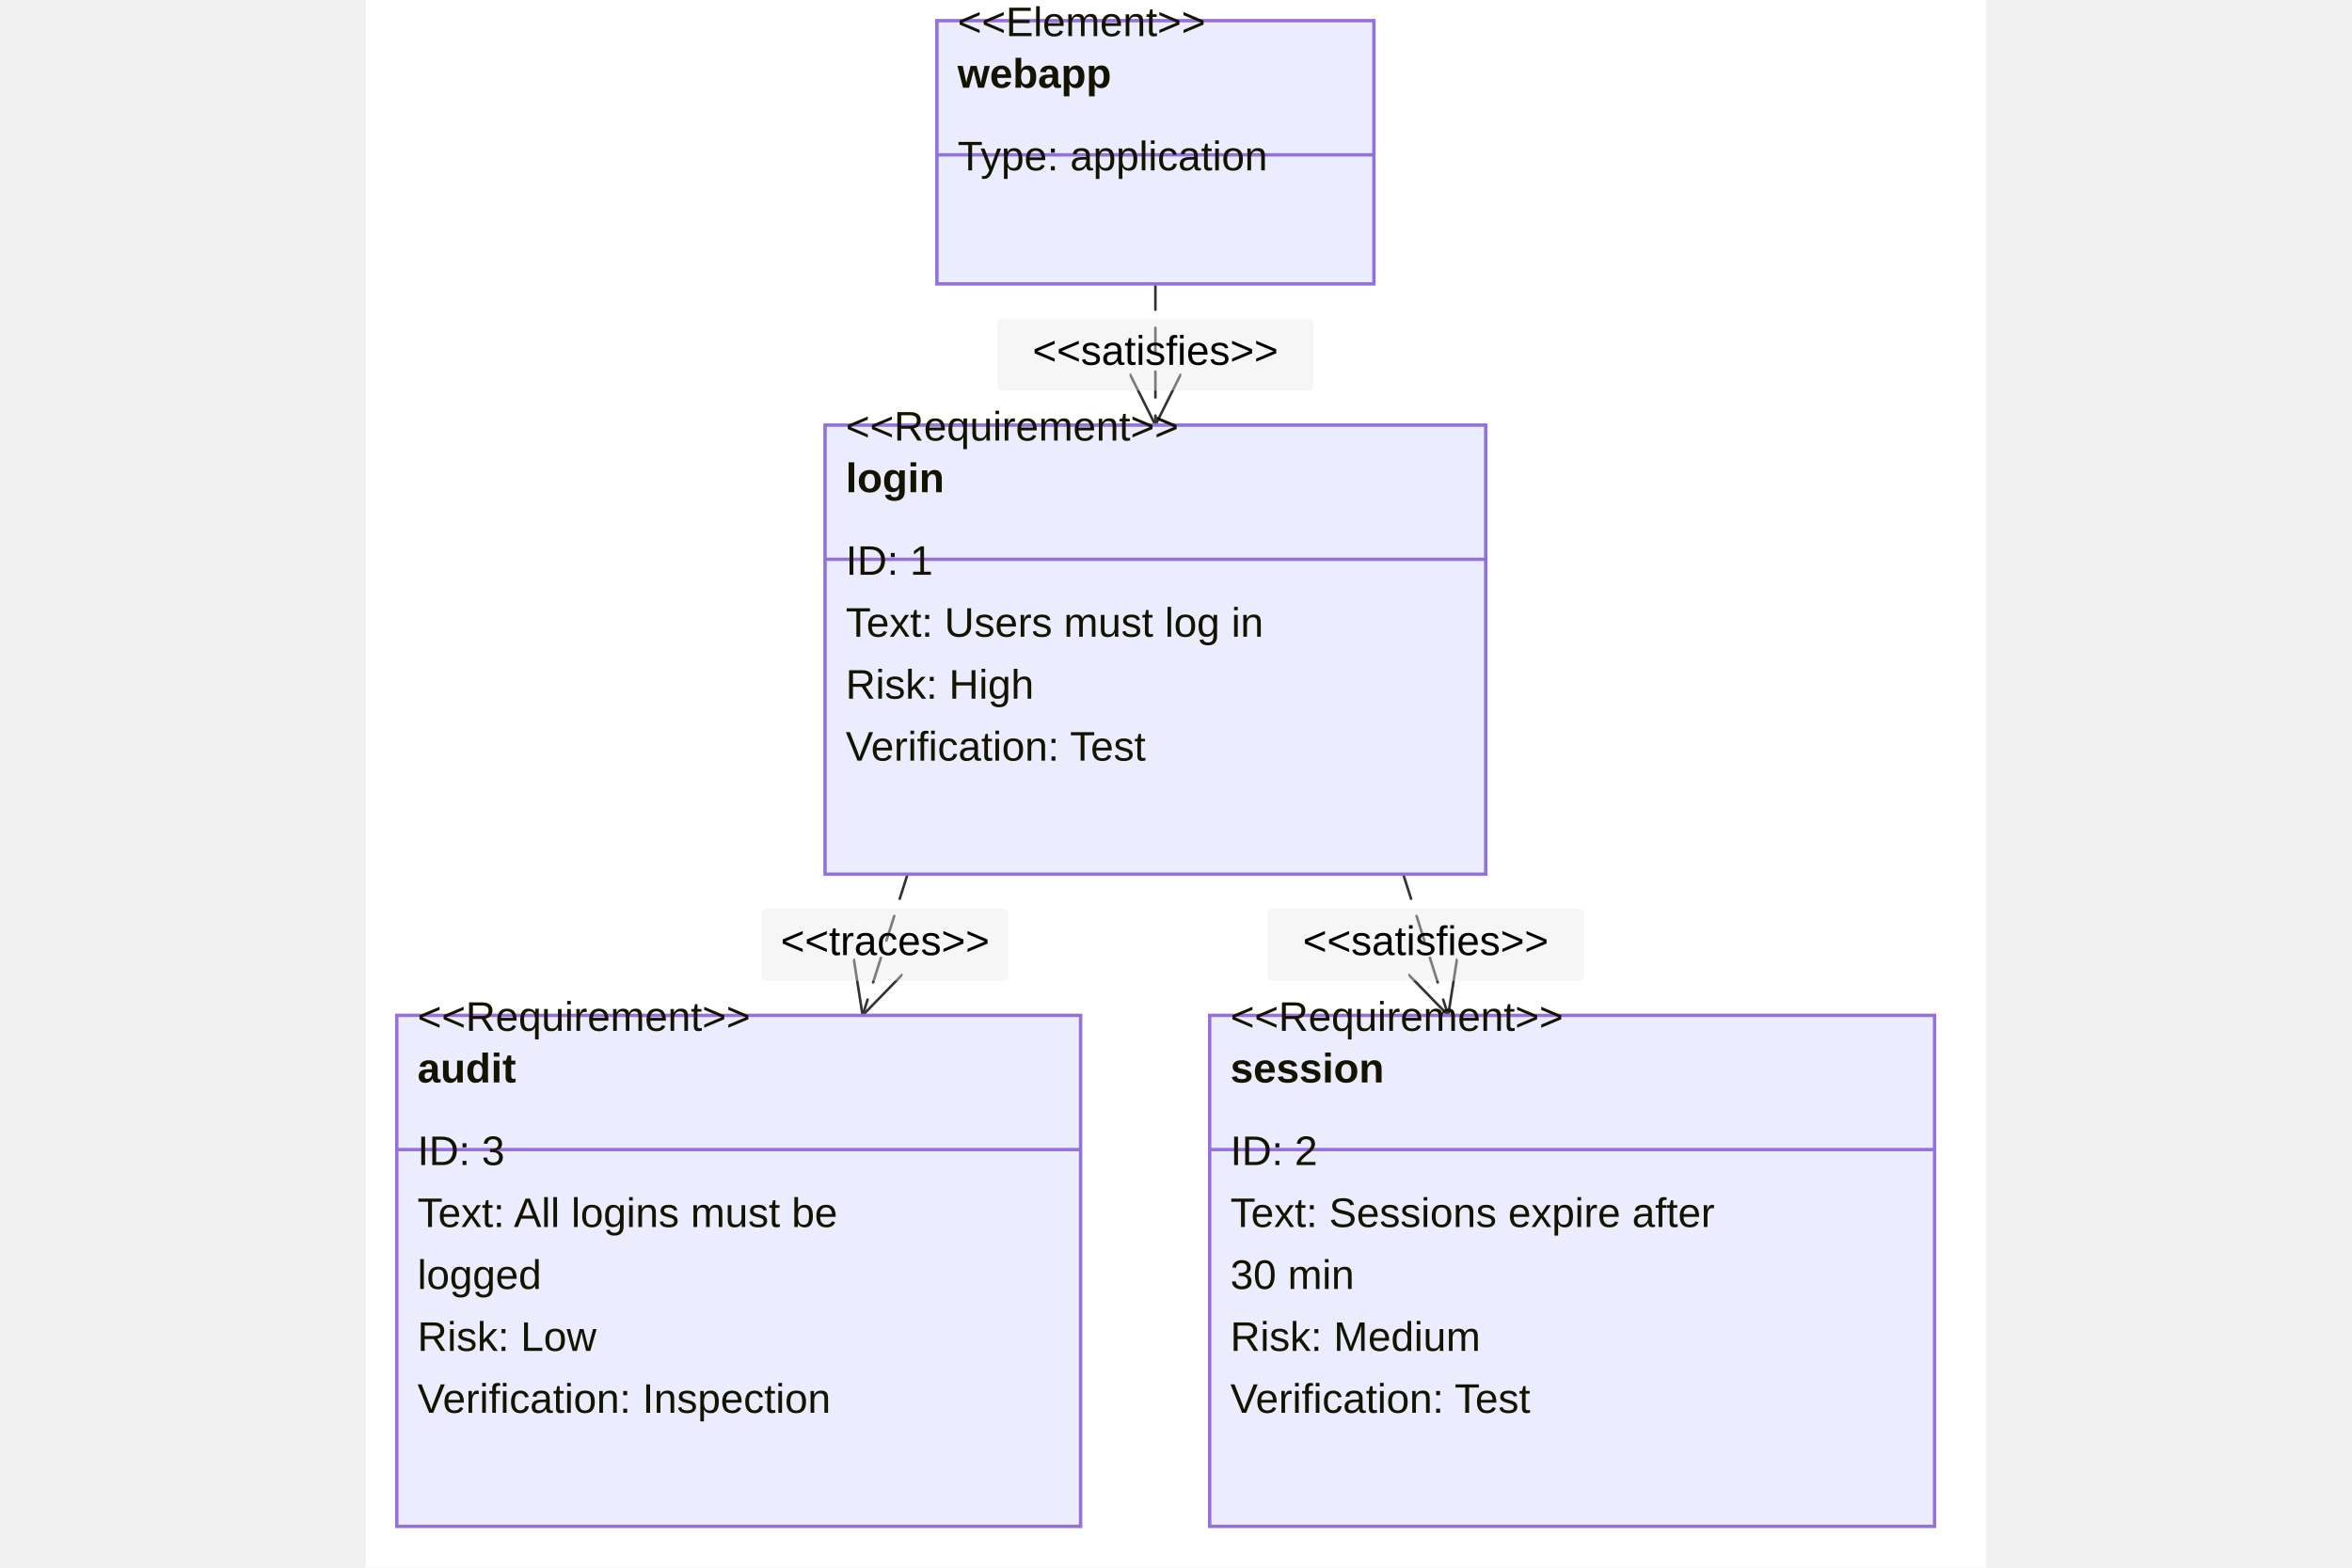
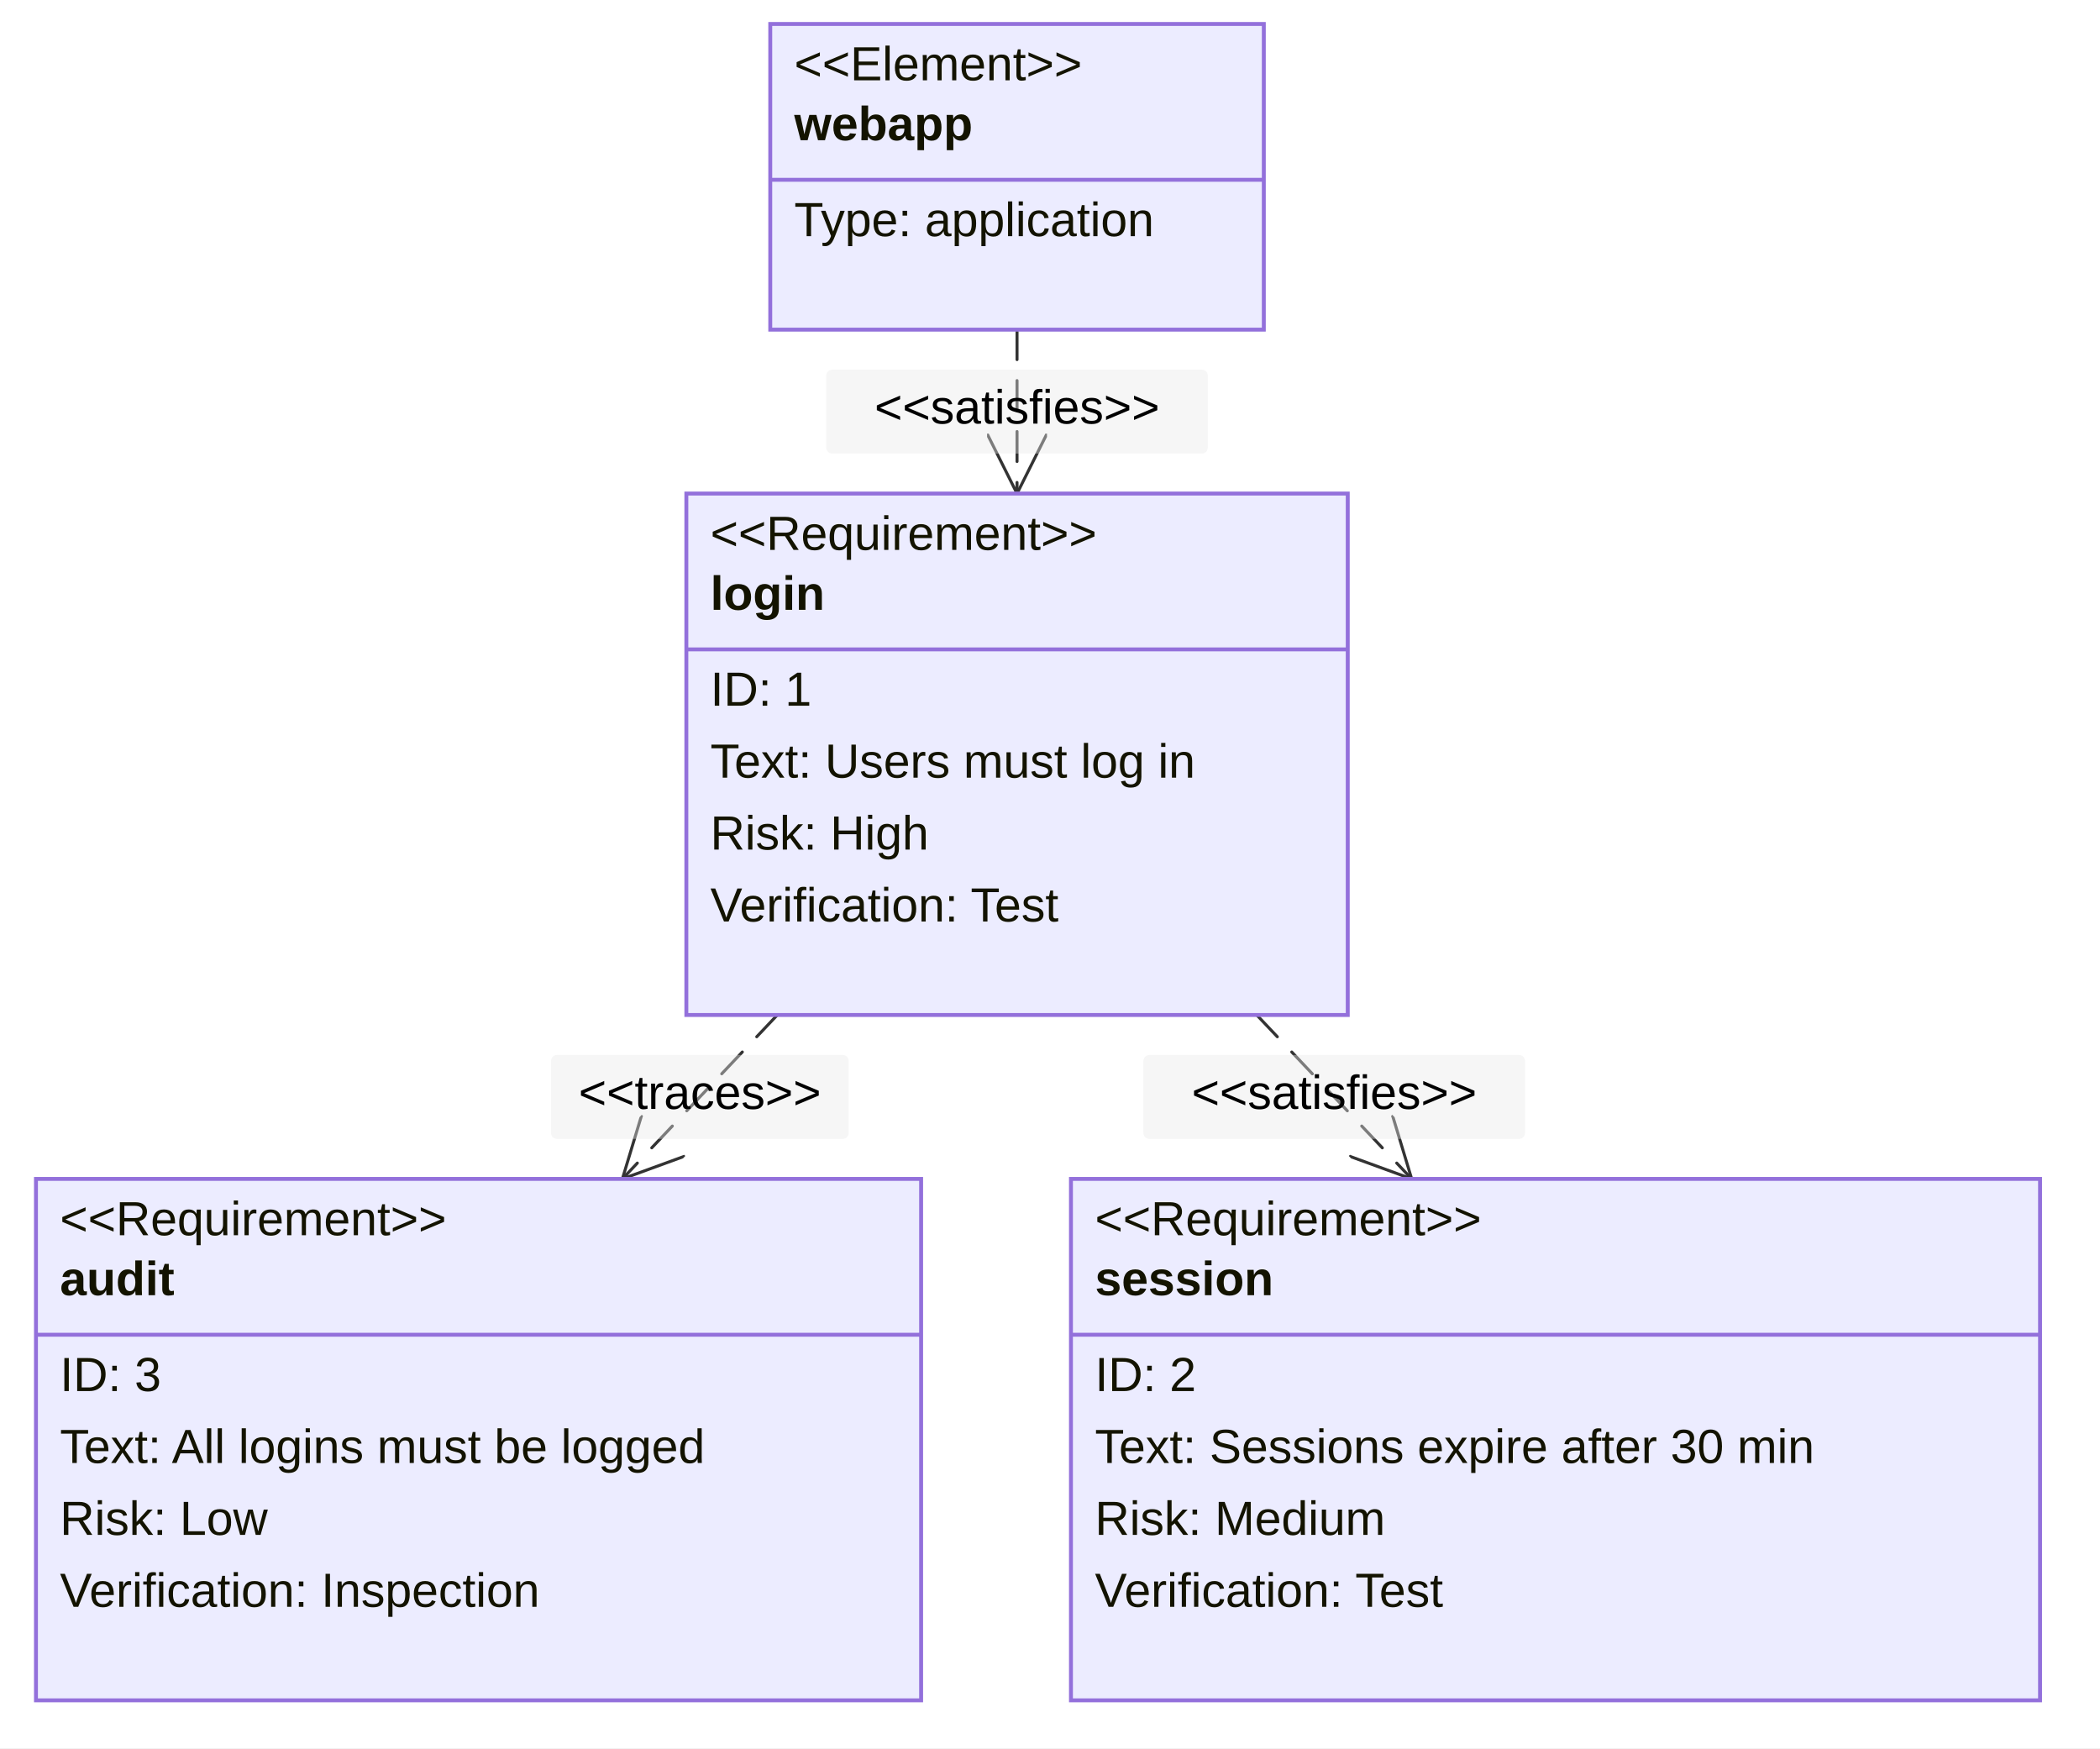
- <svg xmlns="http://www.w3.org/2000/svg" width="1200" height="800" viewBox="0 0 627.693 607.4">
-   <rect x="0" y="0" width="627.693" height="607.4" fill="#FFFFFF" />
+ <svg xmlns="http://www.w3.org/2000/svg" width="700.816" height="583.4" viewBox="0 0 700.816 583.4">
+   <rect x="0" y="0" width="700.816" height="583.4" fill="#FFFFFF" />
  <defs>
    <marker id="arrow-0" viewBox="0 0 10 10" refX="5" refY="5" markerUnits="userSpaceOnUse" markerWidth="8" markerHeight="8" orient="auto">
      <path d="M 0 0 L 10 5 L 0 10 z" fill="#2F3B4D" stroke="#2F3B4D" stroke-width="1" stroke-dasharray="1,0" />
    </marker>
    <marker id="arrow-start-0" viewBox="0 0 10 10" refX="4.5" refY="5" markerUnits="userSpaceOnUse" markerWidth="8" markerHeight="8" orient="auto">
      <path d="M 0 5 L 10 10 L 10 0 z" fill="#2F3B4D" stroke="#2F3B4D" stroke-width="1" stroke-dasharray="1,0" />
    </marker>
    <marker id="arrow-1" viewBox="0 0 10 10" refX="5" refY="5" markerUnits="userSpaceOnUse" markerWidth="8" markerHeight="8" orient="auto">
      <path d="M 0 0 L 10 5 L 0 10 z" fill="#333333" stroke="#333333" stroke-width="1" stroke-dasharray="1,0" />
    </marker>
    <marker id="arrow-start-1" viewBox="0 0 10 10" refX="4.5" refY="5" markerUnits="userSpaceOnUse" markerWidth="8" markerHeight="8" orient="auto">
      <path d="M 0 5 L 10 10 L 10 0 z" fill="#333333" stroke="#333333" stroke-width="1" stroke-dasharray="1,0" />
    </marker>
  </defs>
  <defs>
    <marker id="req-contains-start" refX="0" refY="10" markerWidth="20" markerHeight="20" orient="auto">
      <g>
        <circle cx="10" cy="10" r="9" fill="none" stroke="#333333" stroke-width="1" />
        <line x1="1" x2="19" y1="10" y2="10" stroke="#333333" />
        <line y1="1" y2="19" x1="10" x2="10" stroke="#333333" />
      </g>
    </marker>
    <marker id="req-arrow-end" refX="20" refY="10" markerWidth="20" markerHeight="20" orient="auto">
      <path d="M0,0 L20,10 M20,10 L0,20" fill="none" stroke="#333333" stroke-width="1" />
    </marker>
  </defs>
  <g transform="translate(4.00,0.00)">
-     <path id="edge-0" data-edge-id="edge-0" d="M 397.867,338.700 L 415.290,393.400" fill="none" stroke="#333333" stroke-width="1" stroke-dasharray="10,7" marker-end="url(#req-arrow-end)" stroke-linecap="round" stroke-linejoin="round" />
-     <rect data-edge-id="edge-0" data-label-kind="center" x="345.34" y="352.05" width="122.48" height="28.00" rx="2" ry="2" fill="rgba(232,232,232, 0.8)" fill-opacity="0.50" stroke="none" />
+     <path id="edge-0" data-edge-id="edge-0" d="M 415.406,338.700 L 467.111,393.400" fill="none" stroke="#333333" stroke-width="1" stroke-dasharray="10,7" marker-end="url(#req-arrow-end)" stroke-linecap="round" stroke-linejoin="round" />
+     <rect data-edge-id="edge-0" data-label-kind="center" x="377.58" y="352.05" width="127.36" height="28.00" rx="2" ry="2" fill="rgba(232,232,232, 0.8)" fill-opacity="0.50" stroke="none" />
    <g class="edgeLabel" data-edge-id="edge-0" data-label-kind="center">
-       <text x="406.58" y="370.05" text-anchor="middle" font-family="trebuchet ms,verdana,arial,Noto Color Emoji,Apple Color Emoji,Segoe UI Emoji,sans-serif" font-size="16" fill="#000000">
-         <tspan x="406.58" dy="0.00">&lt;&lt;satisfies&gt;&gt;</tspan>
+       <text x="441.26" y="370.05" text-anchor="middle" font-family="trebuchet ms,verdana,arial,DejaVu Sans,Liberation Sans,sans-serif,Noto Color Emoji,Apple Color Emoji,Segoe UI Emoji" font-size="16" fill="#000000">
+         <tspan x="441.26" dy="0.00">&lt;&lt;satisfies&gt;&gt;</tspan>
      </text>
    </g>
-     <path id="edge-1" data-edge-id="edge-1" d="M 205.867,338.700 L 188.444,393.400" fill="none" stroke="#333333" stroke-width="1" stroke-dasharray="10,7" marker-end="url(#req-arrow-end)" stroke-linecap="round" stroke-linejoin="round" />
-     <rect data-edge-id="edge-1" data-label-kind="center" x="149.36" y="352.05" width="95.60" height="28.00" rx="2" ry="2" fill="rgba(232,232,232, 0.8)" fill-opacity="0.50" stroke="none" />
+     <path id="edge-1" data-edge-id="edge-1" d="M 255.406,338.700 L 203.702,393.400" fill="none" stroke="#333333" stroke-width="1" stroke-dasharray="10,7" marker-end="url(#req-arrow-end)" stroke-linecap="round" stroke-linejoin="round" />
+     <rect data-edge-id="edge-1" data-label-kind="center" x="179.88" y="352.05" width="99.36" height="28.00" rx="2" ry="2" fill="rgba(232,232,232, 0.8)" fill-opacity="0.50" stroke="none" />
    <g class="edgeLabel" data-edge-id="edge-1" data-label-kind="center">
-       <text x="197.16" y="370.05" text-anchor="middle" font-family="trebuchet ms,verdana,arial,Noto Color Emoji,Apple Color Emoji,Segoe UI Emoji,sans-serif" font-size="16" fill="#000000">
-         <tspan x="197.16" dy="0.00">&lt;&lt;traces&gt;&gt;</tspan>
+       <text x="229.55" y="370.05" text-anchor="middle" font-family="trebuchet ms,verdana,arial,DejaVu Sans,Liberation Sans,sans-serif,Noto Color Emoji,Apple Color Emoji,Segoe UI Emoji" font-size="16" fill="#000000">
+         <tspan x="229.55" dy="0.00">&lt;&lt;traces&gt;&gt;</tspan>
      </text>
    </g>
-     <path id="edge-2" data-edge-id="edge-2" d="M 301.867,110.000 L 301.867,164.700" fill="none" stroke="#333333" stroke-width="1" stroke-dasharray="10,7" marker-end="url(#req-arrow-end)" stroke-linecap="round" stroke-linejoin="round" />
-     <rect data-edge-id="edge-2" data-label-kind="center" x="240.63" y="123.35" width="122.48" height="28.00" rx="2" ry="2" fill="rgba(232,232,232, 0.8)" fill-opacity="0.50" stroke="none" />
+     <path id="edge-2" data-edge-id="edge-2" d="M 335.406,110.000 L 335.406,164.700" fill="none" stroke="#333333" stroke-width="1" stroke-dasharray="10,7" marker-end="url(#req-arrow-end)" stroke-linecap="round" stroke-linejoin="round" />
+     <rect data-edge-id="edge-2" data-label-kind="center" x="271.72" y="123.35" width="127.36" height="28.00" rx="2" ry="2" fill="rgba(232,232,232, 0.8)" fill-opacity="0.50" stroke="none" />
    <g class="edgeLabel" data-edge-id="edge-2" data-label-kind="center">
-       <text x="301.87" y="141.35" text-anchor="middle" font-family="trebuchet ms,verdana,arial,Noto Color Emoji,Apple Color Emoji,Segoe UI Emoji,sans-serif" font-size="16" fill="#000000">
-         <tspan x="301.87" dy="0.00">&lt;&lt;satisfies&gt;&gt;</tspan>
+       <text x="335.41" y="141.35" text-anchor="middle" font-family="trebuchet ms,verdana,arial,DejaVu Sans,Liberation Sans,sans-serif,Noto Color Emoji,Apple Color Emoji,Segoe UI Emoji" font-size="16" fill="#000000">
+         <tspan x="335.41" dy="0.00">&lt;&lt;satisfies&gt;&gt;</tspan>
      </text>
    </g>
-     <rect x="8.00" y="393.40" width="264.89" height="198.00" fill="#ECECFF" stroke="#C7D2E5" stroke-width="1" />
-     <rect x="8.00" y="393.40" width="264.89" height="198.00" fill="none" stroke="#9370DB" stroke-width="1.3" />
-     <text x="16.00" y="399.40" text-anchor="start" font-family="trebuchet ms,verdana,arial,Noto Color Emoji,Apple Color Emoji,Segoe UI Emoji,sans-serif" font-size="16" fill="#131300">&lt;&lt;Requirement&gt;&gt;</text>
-     <text x="16.00" y="419.40" text-anchor="start" font-family="trebuchet ms,verdana,arial,Noto Color Emoji,Apple Color Emoji,Segoe UI Emoji,sans-serif" font-size="16" fill="#131300" font-weight="bold">audit</text>
-     <line x1="8.00" y1="445.40" x2="272.89" y2="445.40" stroke="#9370DB" stroke-width="1.3" />
-     <text x="16.00" y="451.40" text-anchor="start" font-family="trebuchet ms,verdana,arial,Noto Color Emoji,Apple Color Emoji,Segoe UI Emoji,sans-serif" font-size="16" fill="#131300">ID: 3</text>
-     <text x="16.00" y="475.40" text-anchor="start" font-family="trebuchet ms,verdana,arial,Noto Color Emoji,Apple Color Emoji,Segoe UI Emoji,sans-serif" font-size="16" fill="#131300">Text: All logins must be</text>
-     <text x="16.00" y="499.40" text-anchor="start" font-family="trebuchet ms,verdana,arial,Noto Color Emoji,Apple Color Emoji,Segoe UI Emoji,sans-serif" font-size="16" fill="#131300">logged</text>
-     <text x="16.00" y="523.40" text-anchor="start" font-family="trebuchet ms,verdana,arial,Noto Color Emoji,Apple Color Emoji,Segoe UI Emoji,sans-serif" font-size="16" fill="#131300">Risk: Low</text>
-     <text x="16.00" y="547.40" text-anchor="start" font-family="trebuchet ms,verdana,arial,Noto Color Emoji,Apple Color Emoji,Segoe UI Emoji,sans-serif" font-size="16" fill="#131300">Verification: Inspection</text>
-     <rect x="173.90" y="164.70" width="255.93" height="174.00" fill="#ECECFF" stroke="#C7D2E5" stroke-width="1" />
-     <rect x="173.90" y="164.70" width="255.93" height="174.00" fill="none" stroke="#9370DB" stroke-width="1.3" />
-     <text x="181.90" y="170.70" text-anchor="start" font-family="trebuchet ms,verdana,arial,Noto Color Emoji,Apple Color Emoji,Segoe UI Emoji,sans-serif" font-size="16" fill="#131300">&lt;&lt;Requirement&gt;&gt;</text>
-     <text x="181.90" y="190.70" text-anchor="start" font-family="trebuchet ms,verdana,arial,Noto Color Emoji,Apple Color Emoji,Segoe UI Emoji,sans-serif" font-size="16" fill="#131300" font-weight="bold">login</text>
-     <line x1="173.90" y1="216.70" x2="429.83" y2="216.70" stroke="#9370DB" stroke-width="1.3" />
-     <text x="181.90" y="222.70" text-anchor="start" font-family="trebuchet ms,verdana,arial,Noto Color Emoji,Apple Color Emoji,Segoe UI Emoji,sans-serif" font-size="16" fill="#131300">ID: 1</text>
-     <text x="181.90" y="246.70" text-anchor="start" font-family="trebuchet ms,verdana,arial,Noto Color Emoji,Apple Color Emoji,Segoe UI Emoji,sans-serif" font-size="16" fill="#131300">Text: Users must log in</text>
-     <text x="181.90" y="270.70" text-anchor="start" font-family="trebuchet ms,verdana,arial,Noto Color Emoji,Apple Color Emoji,Segoe UI Emoji,sans-serif" font-size="16" fill="#131300">Risk: High</text>
-     <text x="181.90" y="294.70" text-anchor="start" font-family="trebuchet ms,verdana,arial,Noto Color Emoji,Apple Color Emoji,Segoe UI Emoji,sans-serif" font-size="16" fill="#131300">Verification: Test</text>
-     <rect x="322.89" y="393.40" width="280.81" height="198.00" fill="#ECECFF" stroke="#C7D2E5" stroke-width="1" />
-     <rect x="322.89" y="393.40" width="280.81" height="198.00" fill="none" stroke="#9370DB" stroke-width="1.3" />
-     <text x="330.89" y="399.40" text-anchor="start" font-family="trebuchet ms,verdana,arial,Noto Color Emoji,Apple Color Emoji,Segoe UI Emoji,sans-serif" font-size="16" fill="#131300">&lt;&lt;Requirement&gt;&gt;</text>
-     <text x="330.89" y="419.40" text-anchor="start" font-family="trebuchet ms,verdana,arial,Noto Color Emoji,Apple Color Emoji,Segoe UI Emoji,sans-serif" font-size="16" fill="#131300" font-weight="bold">session</text>
-     <line x1="322.89" y1="445.40" x2="603.69" y2="445.40" stroke="#9370DB" stroke-width="1.3" />
-     <text x="330.89" y="451.40" text-anchor="start" font-family="trebuchet ms,verdana,arial,Noto Color Emoji,Apple Color Emoji,Segoe UI Emoji,sans-serif" font-size="16" fill="#131300">ID: 2</text>
-     <text x="330.89" y="475.40" text-anchor="start" font-family="trebuchet ms,verdana,arial,Noto Color Emoji,Apple Color Emoji,Segoe UI Emoji,sans-serif" font-size="16" fill="#131300">Text: Sessions expire after</text>
-     <text x="330.89" y="499.40" text-anchor="start" font-family="trebuchet ms,verdana,arial,Noto Color Emoji,Apple Color Emoji,Segoe UI Emoji,sans-serif" font-size="16" fill="#131300">30 min</text>
-     <text x="330.89" y="523.40" text-anchor="start" font-family="trebuchet ms,verdana,arial,Noto Color Emoji,Apple Color Emoji,Segoe UI Emoji,sans-serif" font-size="16" fill="#131300">Risk: Medium</text>
-     <text x="330.89" y="547.40" text-anchor="start" font-family="trebuchet ms,verdana,arial,Noto Color Emoji,Apple Color Emoji,Segoe UI Emoji,sans-serif" font-size="16" fill="#131300">Verification: Test</text>
-     <rect x="217.23" y="8.00" width="169.28" height="102.00" fill="#ECECFF" stroke="#C7D2E5" stroke-width="1" />
-     <rect x="217.23" y="8.00" width="169.28" height="102.00" fill="none" stroke="#9370DB" stroke-width="1.3" />
-     <text x="225.23" y="14.00" text-anchor="start" font-family="trebuchet ms,verdana,arial,Noto Color Emoji,Apple Color Emoji,Segoe UI Emoji,sans-serif" font-size="16" fill="#131300">&lt;&lt;Element&gt;&gt;</text>
-     <text x="225.23" y="34.00" text-anchor="start" font-family="trebuchet ms,verdana,arial,Noto Color Emoji,Apple Color Emoji,Segoe UI Emoji,sans-serif" font-size="16" fill="#131300" font-weight="bold">webapp</text>
-     <line x1="217.23" y1="60.00" x2="386.51" y2="60.00" stroke="#9370DB" stroke-width="1.3" />
-     <text x="225.23" y="66.00" text-anchor="start" font-family="trebuchet ms,verdana,arial,Noto Color Emoji,Apple Color Emoji,Segoe UI Emoji,sans-serif" font-size="16" fill="#131300">Type: application</text>
+     <rect x="8.00" y="393.40" width="295.40" height="174.00" fill="#ECECFF" stroke="#C7D2E5" stroke-width="1" />
+     <rect x="8.00" y="393.40" width="295.40" height="174.00" fill="none" stroke="#9370DB" stroke-width="1.3" />
+     <text x="16.00" y="412.20" text-anchor="start" font-family="trebuchet ms,verdana,arial,DejaVu Sans,Liberation Sans,sans-serif,Noto Color Emoji,Apple Color Emoji,Segoe UI Emoji" font-size="16" fill="#131300">&lt;&lt;Requirement&gt;&gt;</text>
+     <text x="16.00" y="432.20" text-anchor="start" font-family="trebuchet ms,verdana,arial,DejaVu Sans,Liberation Sans,sans-serif,Noto Color Emoji,Apple Color Emoji,Segoe UI Emoji" font-size="16" fill="#131300" font-weight="bold">audit</text>
+     <line x1="8.00" y1="445.40" x2="303.40" y2="445.40" stroke="#9370DB" stroke-width="1.3" />
+     <text x="16.00" y="464.20" text-anchor="start" font-family="trebuchet ms,verdana,arial,DejaVu Sans,Liberation Sans,sans-serif,Noto Color Emoji,Apple Color Emoji,Segoe UI Emoji" font-size="16" fill="#131300">ID: 3</text>
+     <text x="16.00" y="488.20" text-anchor="start" font-family="trebuchet ms,verdana,arial,DejaVu Sans,Liberation Sans,sans-serif,Noto Color Emoji,Apple Color Emoji,Segoe UI Emoji" font-size="16" fill="#131300">Text: All logins must be logged</text>
+     <text x="16.00" y="512.20" text-anchor="start" font-family="trebuchet ms,verdana,arial,DejaVu Sans,Liberation Sans,sans-serif,Noto Color Emoji,Apple Color Emoji,Segoe UI Emoji" font-size="16" fill="#131300">Risk: Low</text>
+     <text x="16.00" y="536.20" text-anchor="start" font-family="trebuchet ms,verdana,arial,DejaVu Sans,Liberation Sans,sans-serif,Noto Color Emoji,Apple Color Emoji,Segoe UI Emoji" font-size="16" fill="#131300">Verification: Inspection</text>
+     <rect x="225.05" y="164.70" width="220.72" height="174.00" fill="#ECECFF" stroke="#C7D2E5" stroke-width="1" />
+     <rect x="225.05" y="164.70" width="220.72" height="174.00" fill="none" stroke="#9370DB" stroke-width="1.3" />
+     <text x="233.05" y="183.50" text-anchor="start" font-family="trebuchet ms,verdana,arial,DejaVu Sans,Liberation Sans,sans-serif,Noto Color Emoji,Apple Color Emoji,Segoe UI Emoji" font-size="16" fill="#131300">&lt;&lt;Requirement&gt;&gt;</text>
+     <text x="233.05" y="203.50" text-anchor="start" font-family="trebuchet ms,verdana,arial,DejaVu Sans,Liberation Sans,sans-serif,Noto Color Emoji,Apple Color Emoji,Segoe UI Emoji" font-size="16" fill="#131300" font-weight="bold">login</text>
+     <line x1="225.05" y1="216.70" x2="445.77" y2="216.70" stroke="#9370DB" stroke-width="1.3" />
+     <text x="233.05" y="235.50" text-anchor="start" font-family="trebuchet ms,verdana,arial,DejaVu Sans,Liberation Sans,sans-serif,Noto Color Emoji,Apple Color Emoji,Segoe UI Emoji" font-size="16" fill="#131300">ID: 1</text>
+     <text x="233.05" y="259.50" text-anchor="start" font-family="trebuchet ms,verdana,arial,DejaVu Sans,Liberation Sans,sans-serif,Noto Color Emoji,Apple Color Emoji,Segoe UI Emoji" font-size="16" fill="#131300">Text: Users must log in</text>
+     <text x="233.05" y="283.50" text-anchor="start" font-family="trebuchet ms,verdana,arial,DejaVu Sans,Liberation Sans,sans-serif,Noto Color Emoji,Apple Color Emoji,Segoe UI Emoji" font-size="16" fill="#131300">Risk: High</text>
+     <text x="233.05" y="307.50" text-anchor="start" font-family="trebuchet ms,verdana,arial,DejaVu Sans,Liberation Sans,sans-serif,Noto Color Emoji,Apple Color Emoji,Segoe UI Emoji" font-size="16" fill="#131300">Verification: Test</text>
+     <rect x="353.40" y="393.40" width="323.41" height="174.00" fill="#ECECFF" stroke="#C7D2E5" stroke-width="1" />
+     <rect x="353.40" y="393.40" width="323.41" height="174.00" fill="none" stroke="#9370DB" stroke-width="1.3" />
+     <text x="361.40" y="412.20" text-anchor="start" font-family="trebuchet ms,verdana,arial,DejaVu Sans,Liberation Sans,sans-serif,Noto Color Emoji,Apple Color Emoji,Segoe UI Emoji" font-size="16" fill="#131300">&lt;&lt;Requirement&gt;&gt;</text>
+     <text x="361.40" y="432.20" text-anchor="start" font-family="trebuchet ms,verdana,arial,DejaVu Sans,Liberation Sans,sans-serif,Noto Color Emoji,Apple Color Emoji,Segoe UI Emoji" font-size="16" fill="#131300" font-weight="bold">session</text>
+     <line x1="353.40" y1="445.40" x2="676.82" y2="445.40" stroke="#9370DB" stroke-width="1.3" />
+     <text x="361.40" y="464.20" text-anchor="start" font-family="trebuchet ms,verdana,arial,DejaVu Sans,Liberation Sans,sans-serif,Noto Color Emoji,Apple Color Emoji,Segoe UI Emoji" font-size="16" fill="#131300">ID: 2</text>
+     <text x="361.40" y="488.20" text-anchor="start" font-family="trebuchet ms,verdana,arial,DejaVu Sans,Liberation Sans,sans-serif,Noto Color Emoji,Apple Color Emoji,Segoe UI Emoji" font-size="16" fill="#131300">Text: Sessions expire after 30 min</text>
+     <text x="361.40" y="512.20" text-anchor="start" font-family="trebuchet ms,verdana,arial,DejaVu Sans,Liberation Sans,sans-serif,Noto Color Emoji,Apple Color Emoji,Segoe UI Emoji" font-size="16" fill="#131300">Risk: Medium</text>
+     <text x="361.40" y="536.20" text-anchor="start" font-family="trebuchet ms,verdana,arial,DejaVu Sans,Liberation Sans,sans-serif,Noto Color Emoji,Apple Color Emoji,Segoe UI Emoji" font-size="16" fill="#131300">Verification: Test</text>
+     <rect x="253.05" y="8.00" width="164.71" height="102.00" fill="#ECECFF" stroke="#C7D2E5" stroke-width="1" />
+     <rect x="253.05" y="8.00" width="164.71" height="102.00" fill="none" stroke="#9370DB" stroke-width="1.3" />
+     <text x="261.05" y="26.80" text-anchor="start" font-family="trebuchet ms,verdana,arial,DejaVu Sans,Liberation Sans,sans-serif,Noto Color Emoji,Apple Color Emoji,Segoe UI Emoji" font-size="16" fill="#131300">&lt;&lt;Element&gt;&gt;</text>
+     <text x="261.05" y="46.80" text-anchor="start" font-family="trebuchet ms,verdana,arial,DejaVu Sans,Liberation Sans,sans-serif,Noto Color Emoji,Apple Color Emoji,Segoe UI Emoji" font-size="16" fill="#131300" font-weight="bold">webapp</text>
+     <line x1="253.05" y1="60.00" x2="417.76" y2="60.00" stroke="#9370DB" stroke-width="1.3" />
+     <text x="261.05" y="78.80" text-anchor="start" font-family="trebuchet ms,verdana,arial,DejaVu Sans,Liberation Sans,sans-serif,Noto Color Emoji,Apple Color Emoji,Segoe UI Emoji" font-size="16" fill="#131300">Type: application</text>
  </g>
</svg>
